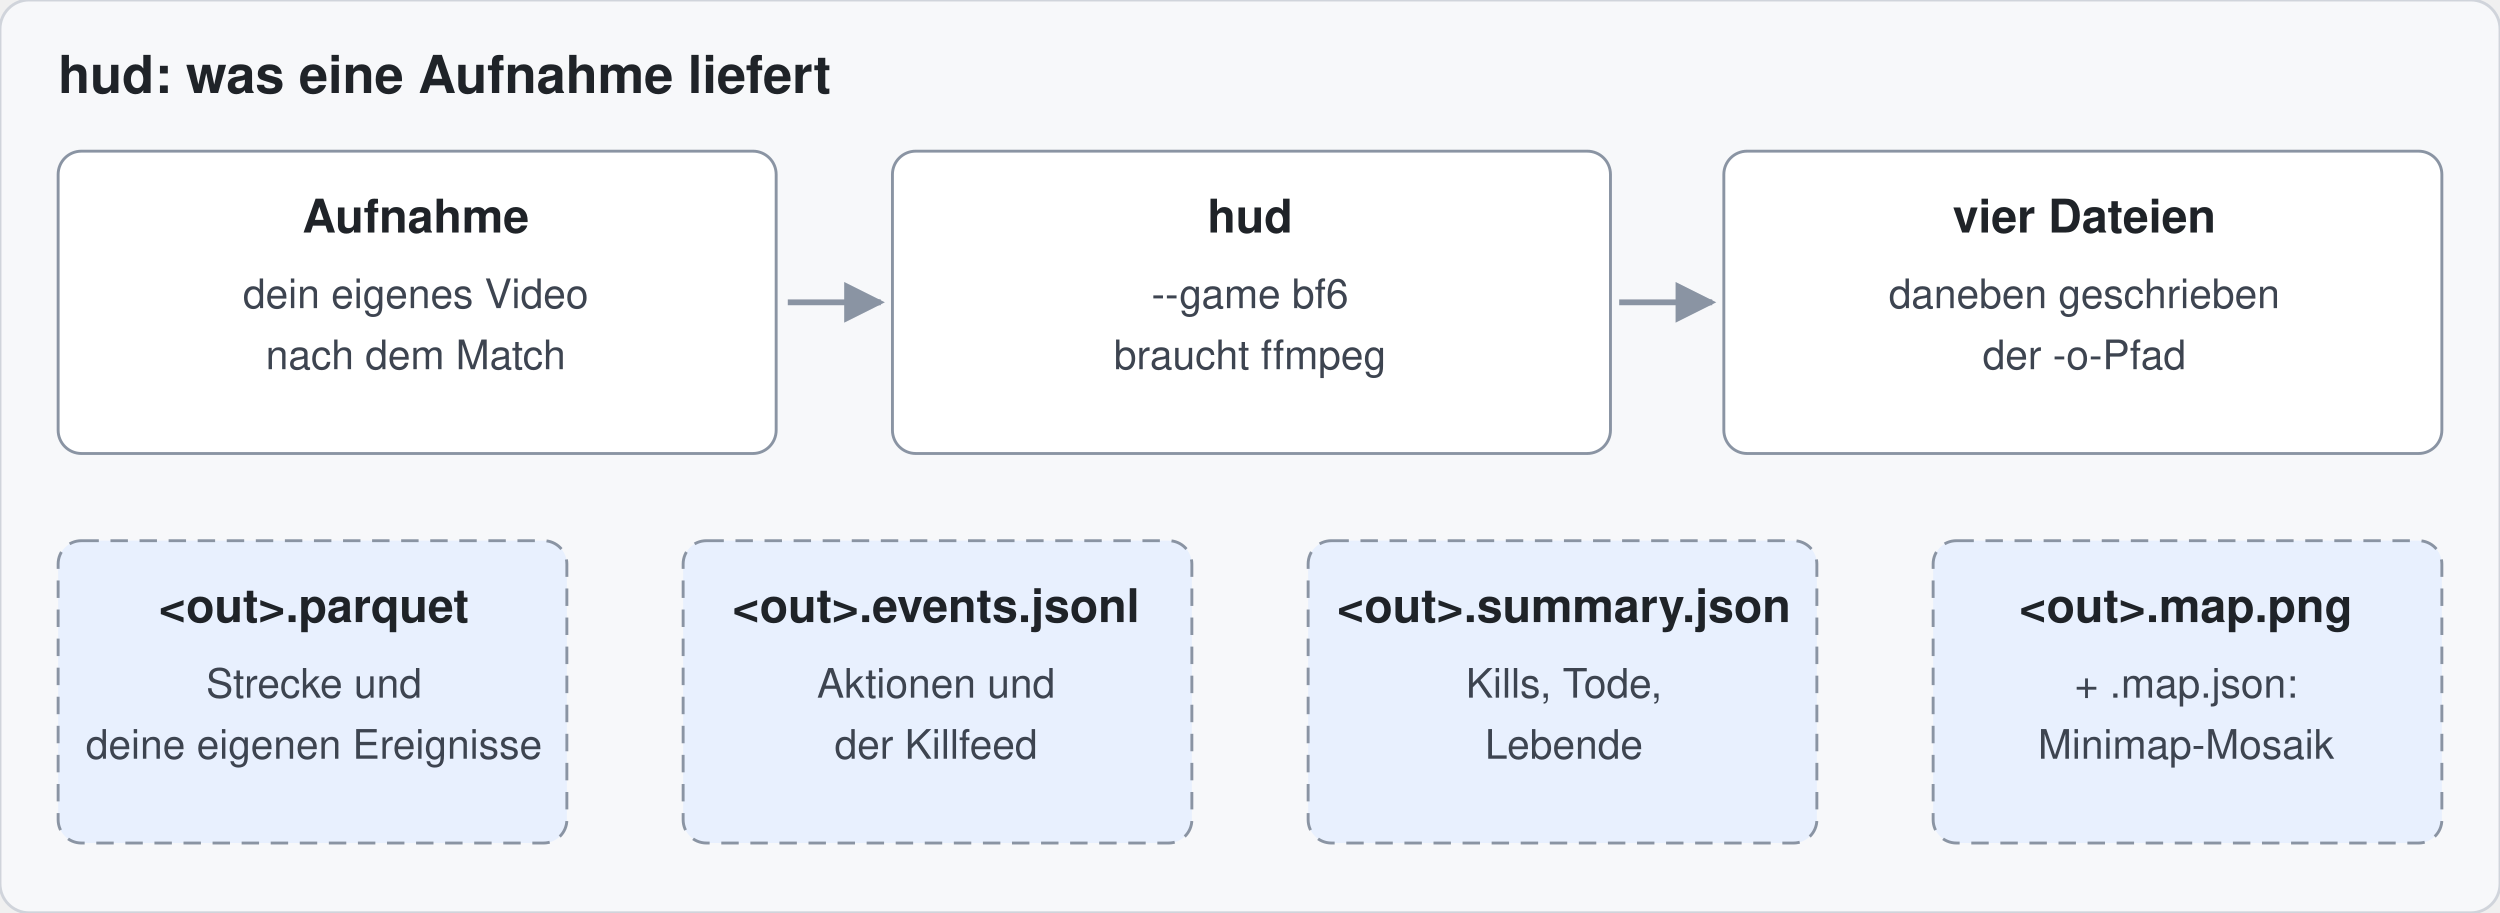
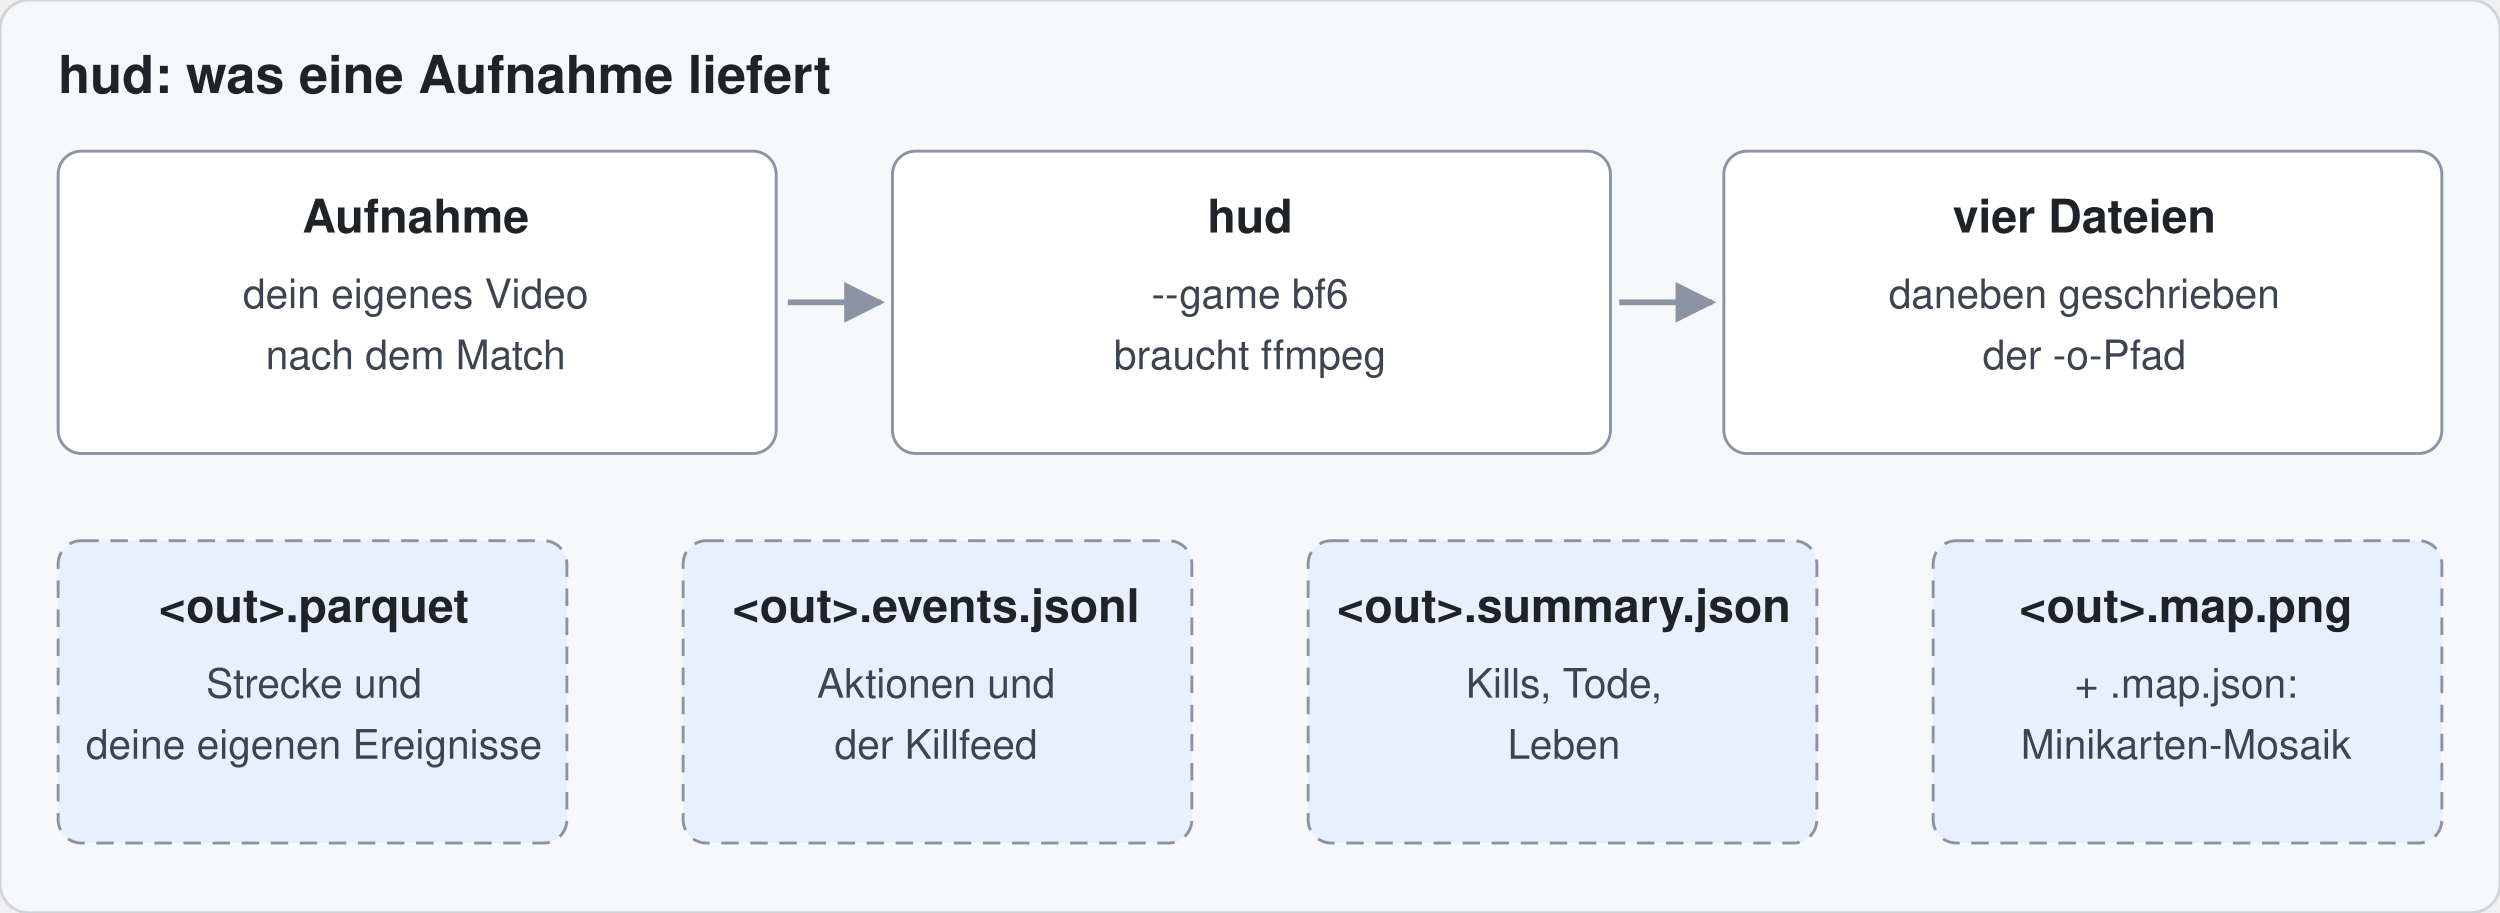
<svg xmlns="http://www.w3.org/2000/svg" width="860" height="314" viewBox="0 0 860 314" role="img" aria-label="hud: what one recording gives">
  <rect width="860" height="314" rx="10" fill="#f7f8fa" stroke="#d0d4db" />
  <defs>
    <marker id="a" viewBox="0 0 10 10" refX="9" refY="5" markerWidth="7" markerHeight="7" orient="auto-start-reverse">
      <path d="M0,0 L10,5 L0,10 z" fill="#8a94a3" />
    </marker>
  </defs>
  <text x="20" y="32" font-family="Segoe UI,Helvetica,Arial,sans-serif" font-size="18" font-weight="600" fill="#1f2328" text-anchor="start">hud: was eine Aufnahme liefert</text>
  <rect x="20" y="52" width="247" height="104" rx="8" fill="#ffffff" stroke="#8a94a3" />
  <text x="143" y="80" font-family="Segoe UI,Helvetica,Arial,sans-serif" font-size="16" font-weight="600" fill="#1f2328" text-anchor="middle">Aufnahme</text>
  <text x="143" y="106" font-family="Segoe UI,Helvetica,Arial,sans-serif" font-size="14" font-weight="400" fill="#3d4450" text-anchor="middle">dein eigenes Video</text>
  <text x="143" y="127" font-family="Segoe UI,Helvetica,Arial,sans-serif" font-size="14" font-weight="400" fill="#3d4450" text-anchor="middle">nach dem Match</text>
  <rect x="307" y="52" width="247" height="104" rx="8" fill="#ffffff" stroke="#8a94a3" />
  <text x="430" y="80" font-family="Segoe UI,Helvetica,Arial,sans-serif" font-size="16" font-weight="600" fill="#1f2328" text-anchor="middle">hud</text>
  <text x="430" y="106" font-family="Segoe UI,Helvetica,Arial,sans-serif" font-size="14" font-weight="400" fill="#3d4450" text-anchor="middle">--game bf6</text>
  <text x="430" y="127" font-family="Segoe UI,Helvetica,Arial,sans-serif" font-size="14" font-weight="400" fill="#3d4450" text-anchor="middle">braucht ffmpeg</text>
  <rect x="593" y="52" width="247" height="104" rx="8" fill="#ffffff" stroke="#8a94a3" />
  <text x="717" y="80" font-family="Segoe UI,Helvetica,Arial,sans-serif" font-size="16" font-weight="600" fill="#1f2328" text-anchor="middle">vier Dateien</text>
  <text x="717" y="106" font-family="Segoe UI,Helvetica,Arial,sans-serif" font-size="14" font-weight="400" fill="#3d4450" text-anchor="middle">daneben geschrieben</text>
  <text x="717" y="127" font-family="Segoe UI,Helvetica,Arial,sans-serif" font-size="14" font-weight="400" fill="#3d4450" text-anchor="middle">der -o-Pfad</text>
  <line x1="271" y1="104.0" x2="303" y2="104.0" stroke="#8a94a3" stroke-width="2" marker-end="url(#a)" />
  <line x1="557" y1="104.0" x2="589" y2="104.0" stroke="#8a94a3" stroke-width="2" marker-end="url(#a)" />
  <rect x="20" y="186" width="175" height="104" rx="8" fill="#e8f0fe" stroke="#8a94a3" stroke-dasharray="6 4" />
  <text x="108" y="214" font-family="Segoe UI,Helvetica,Arial,sans-serif" font-size="16" font-weight="600" fill="#1f2328" text-anchor="middle">&lt;out&gt;.parquet</text>
  <text x="108" y="240" font-family="Segoe UI,Helvetica,Arial,sans-serif" font-size="14" font-weight="400" fill="#3d4450" text-anchor="middle">Strecke und</text>
  <text x="108" y="261" font-family="Segoe UI,Helvetica,Arial,sans-serif" font-size="14" font-weight="400" fill="#3d4450" text-anchor="middle">deine eigenen Ereignisse</text>
  <rect x="235" y="186" width="175" height="104" rx="8" fill="#e8f0fe" stroke="#8a94a3" stroke-dasharray="6 4" />
  <text x="322" y="214" font-family="Segoe UI,Helvetica,Arial,sans-serif" font-size="16" font-weight="600" fill="#1f2328" text-anchor="middle">&lt;out&gt;.events.jsonl</text>
  <text x="322" y="240" font-family="Segoe UI,Helvetica,Arial,sans-serif" font-size="14" font-weight="400" fill="#3d4450" text-anchor="middle">Aktionen und</text>
  <text x="322" y="261" font-family="Segoe UI,Helvetica,Arial,sans-serif" font-size="14" font-weight="400" fill="#3d4450" text-anchor="middle">der Killfeed</text>
  <rect x="450" y="186" width="175" height="104" rx="8" fill="#e8f0fe" stroke="#8a94a3" stroke-dasharray="6 4" />
  <text x="538" y="214" font-family="Segoe UI,Helvetica,Arial,sans-serif" font-size="16" font-weight="600" fill="#1f2328" text-anchor="middle">&lt;out&gt;.summary.json</text>
  <text x="538" y="240" font-family="Segoe UI,Helvetica,Arial,sans-serif" font-size="14" font-weight="400" fill="#3d4450" text-anchor="middle">Kills, Tode,</text>
-   <text x="538" y="261" font-family="Segoe UI,Helvetica,Arial,sans-serif" font-size="14" font-weight="400" fill="#3d4450" text-anchor="middle">Lebende</text>
+   <text x="538" y="261" font-family="Segoe UI,Helvetica,Arial,sans-serif" font-size="14" font-weight="400" fill="#3d4450" text-anchor="middle">Leben</text>
  <rect x="665" y="186" width="175" height="104" rx="8" fill="#e8f0fe" stroke="#8a94a3" stroke-dasharray="6 4" />
  <text x="752" y="214" font-family="Segoe UI,Helvetica,Arial,sans-serif" font-size="16" font-weight="600" fill="#1f2328" text-anchor="middle">&lt;out&gt;.map.png</text>
  <text x="752" y="240" font-family="Segoe UI,Helvetica,Arial,sans-serif" font-size="14" font-weight="400" fill="#3d4450" text-anchor="middle">+ .map.json:</text>
-   <text x="752" y="261" font-family="Segoe UI,Helvetica,Arial,sans-serif" font-size="14" font-weight="400" fill="#3d4450" text-anchor="middle">Minimap-Mosaik</text>
+   <text x="752" y="261" font-family="Segoe UI,Helvetica,Arial,sans-serif" font-size="14" font-weight="400" fill="#3d4450" text-anchor="middle">Minikarten-Mosaik</text>
</svg>
